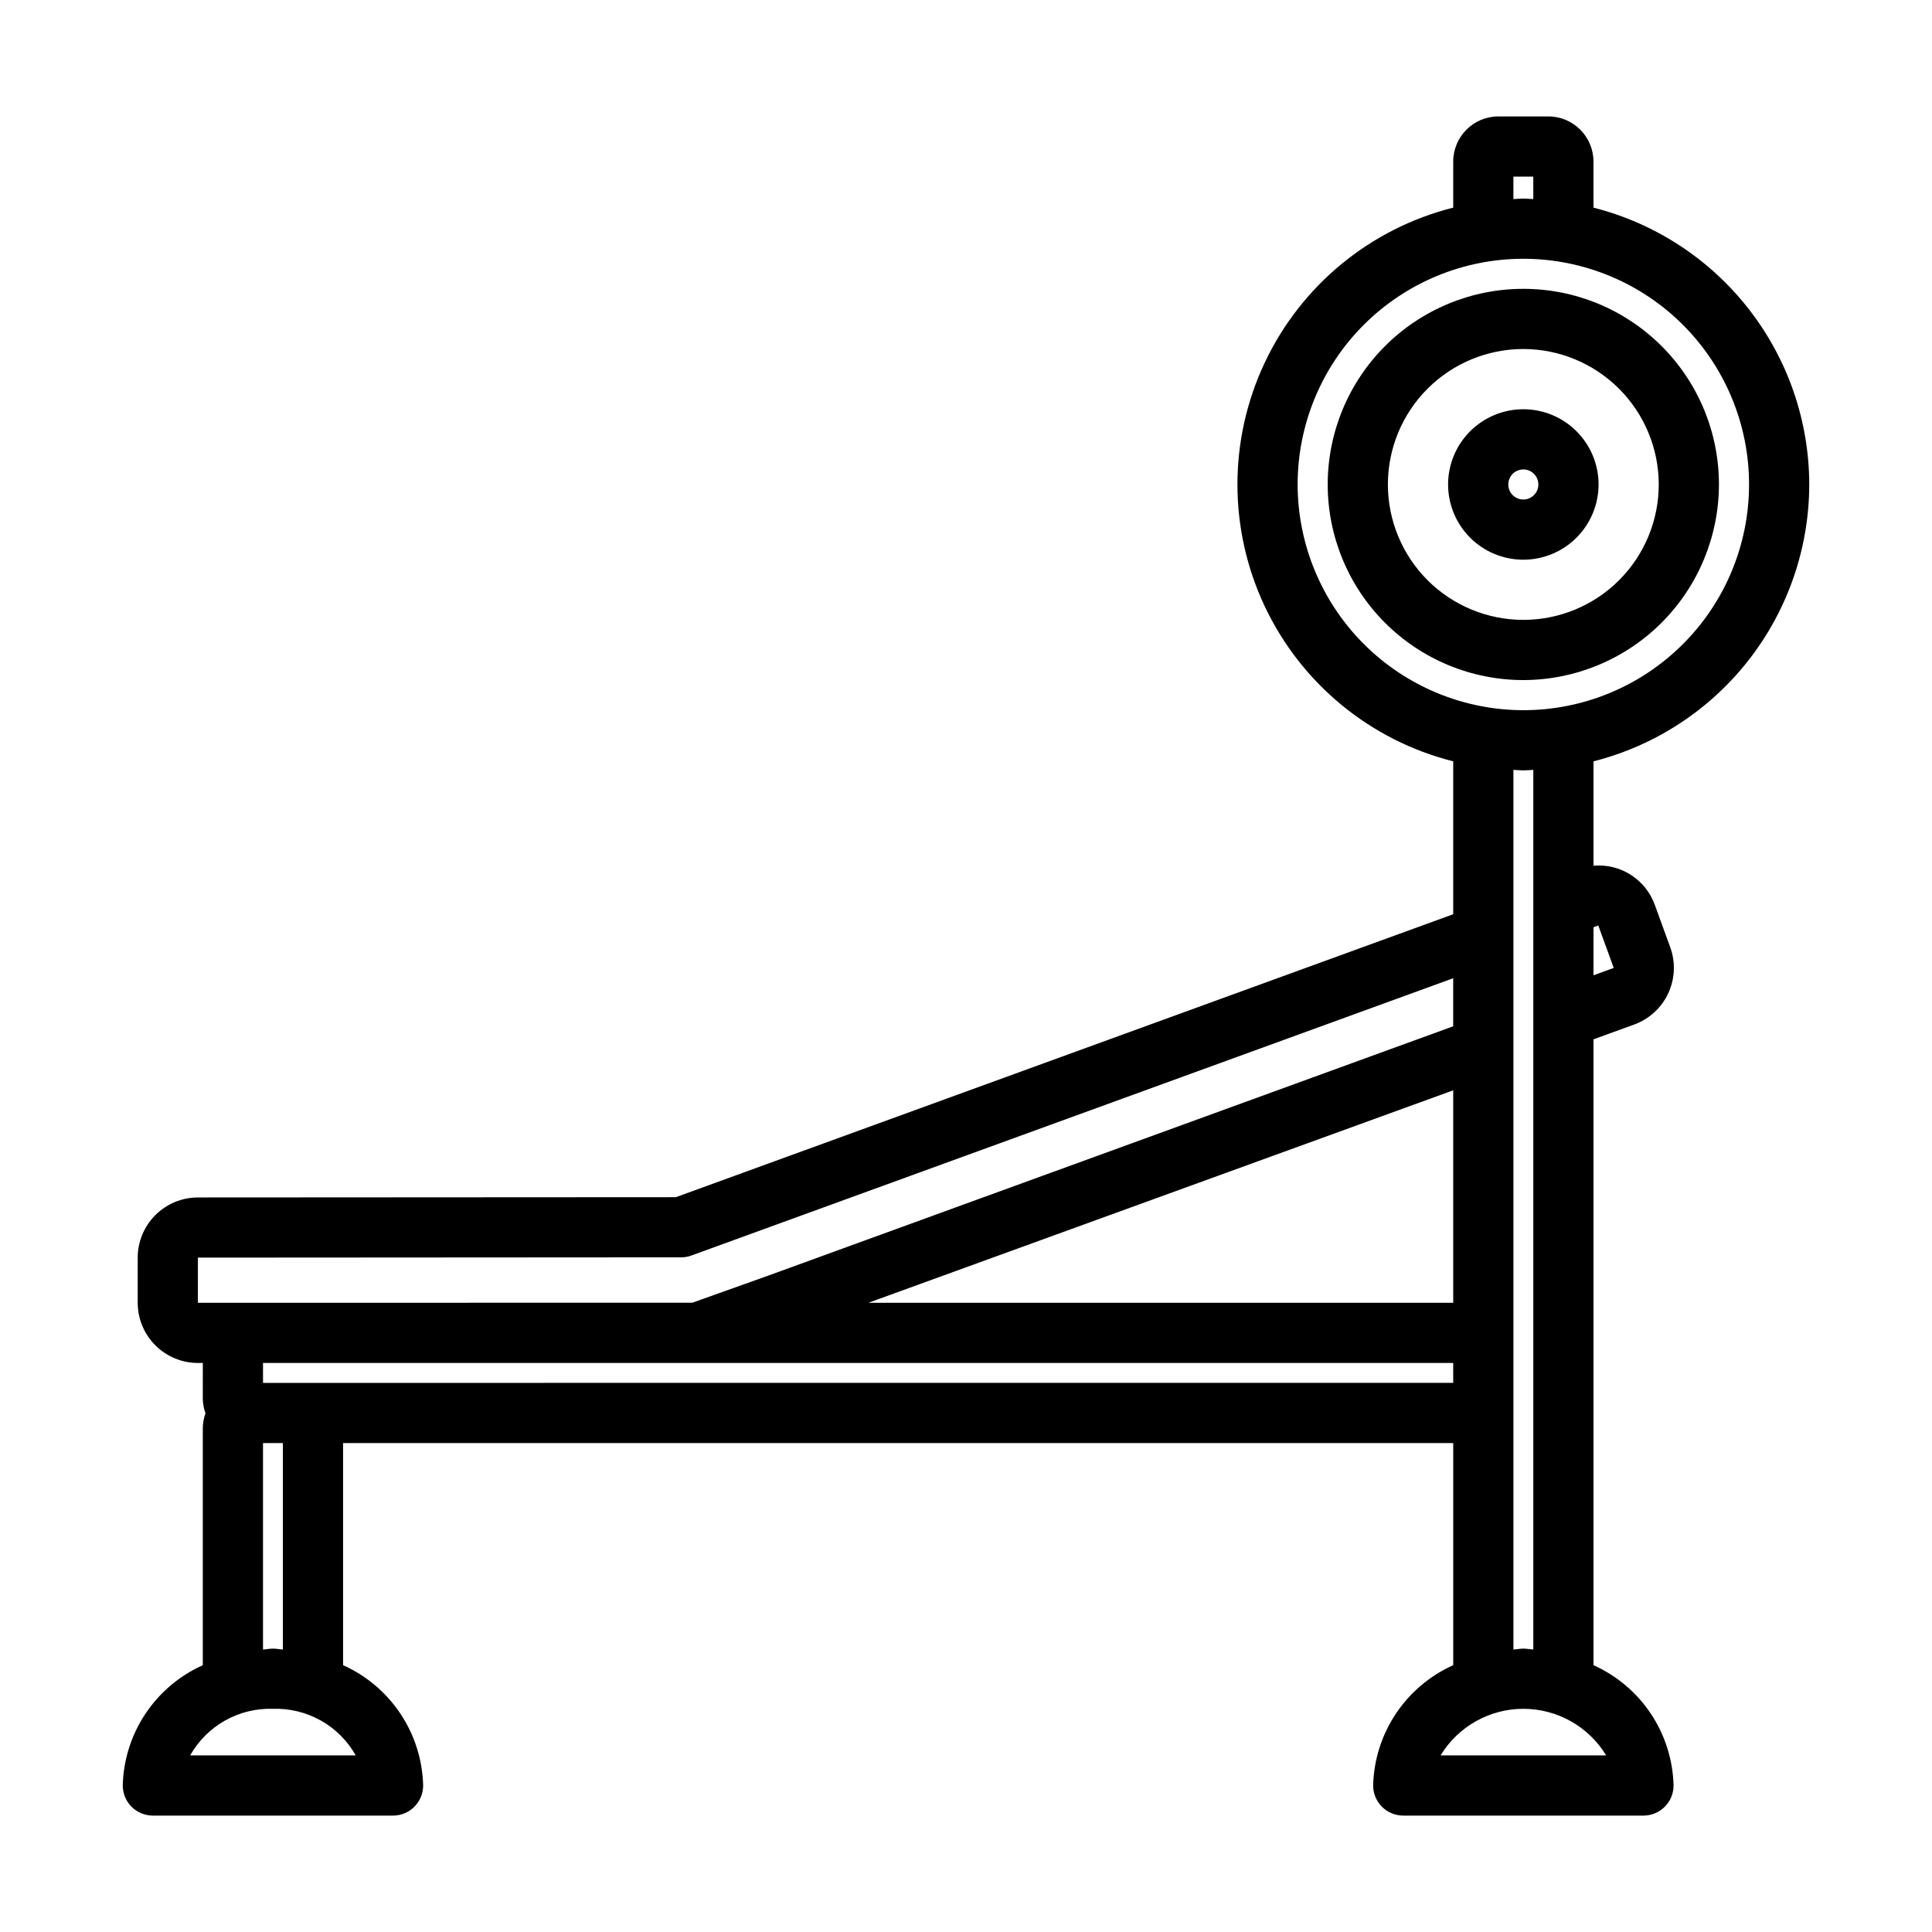
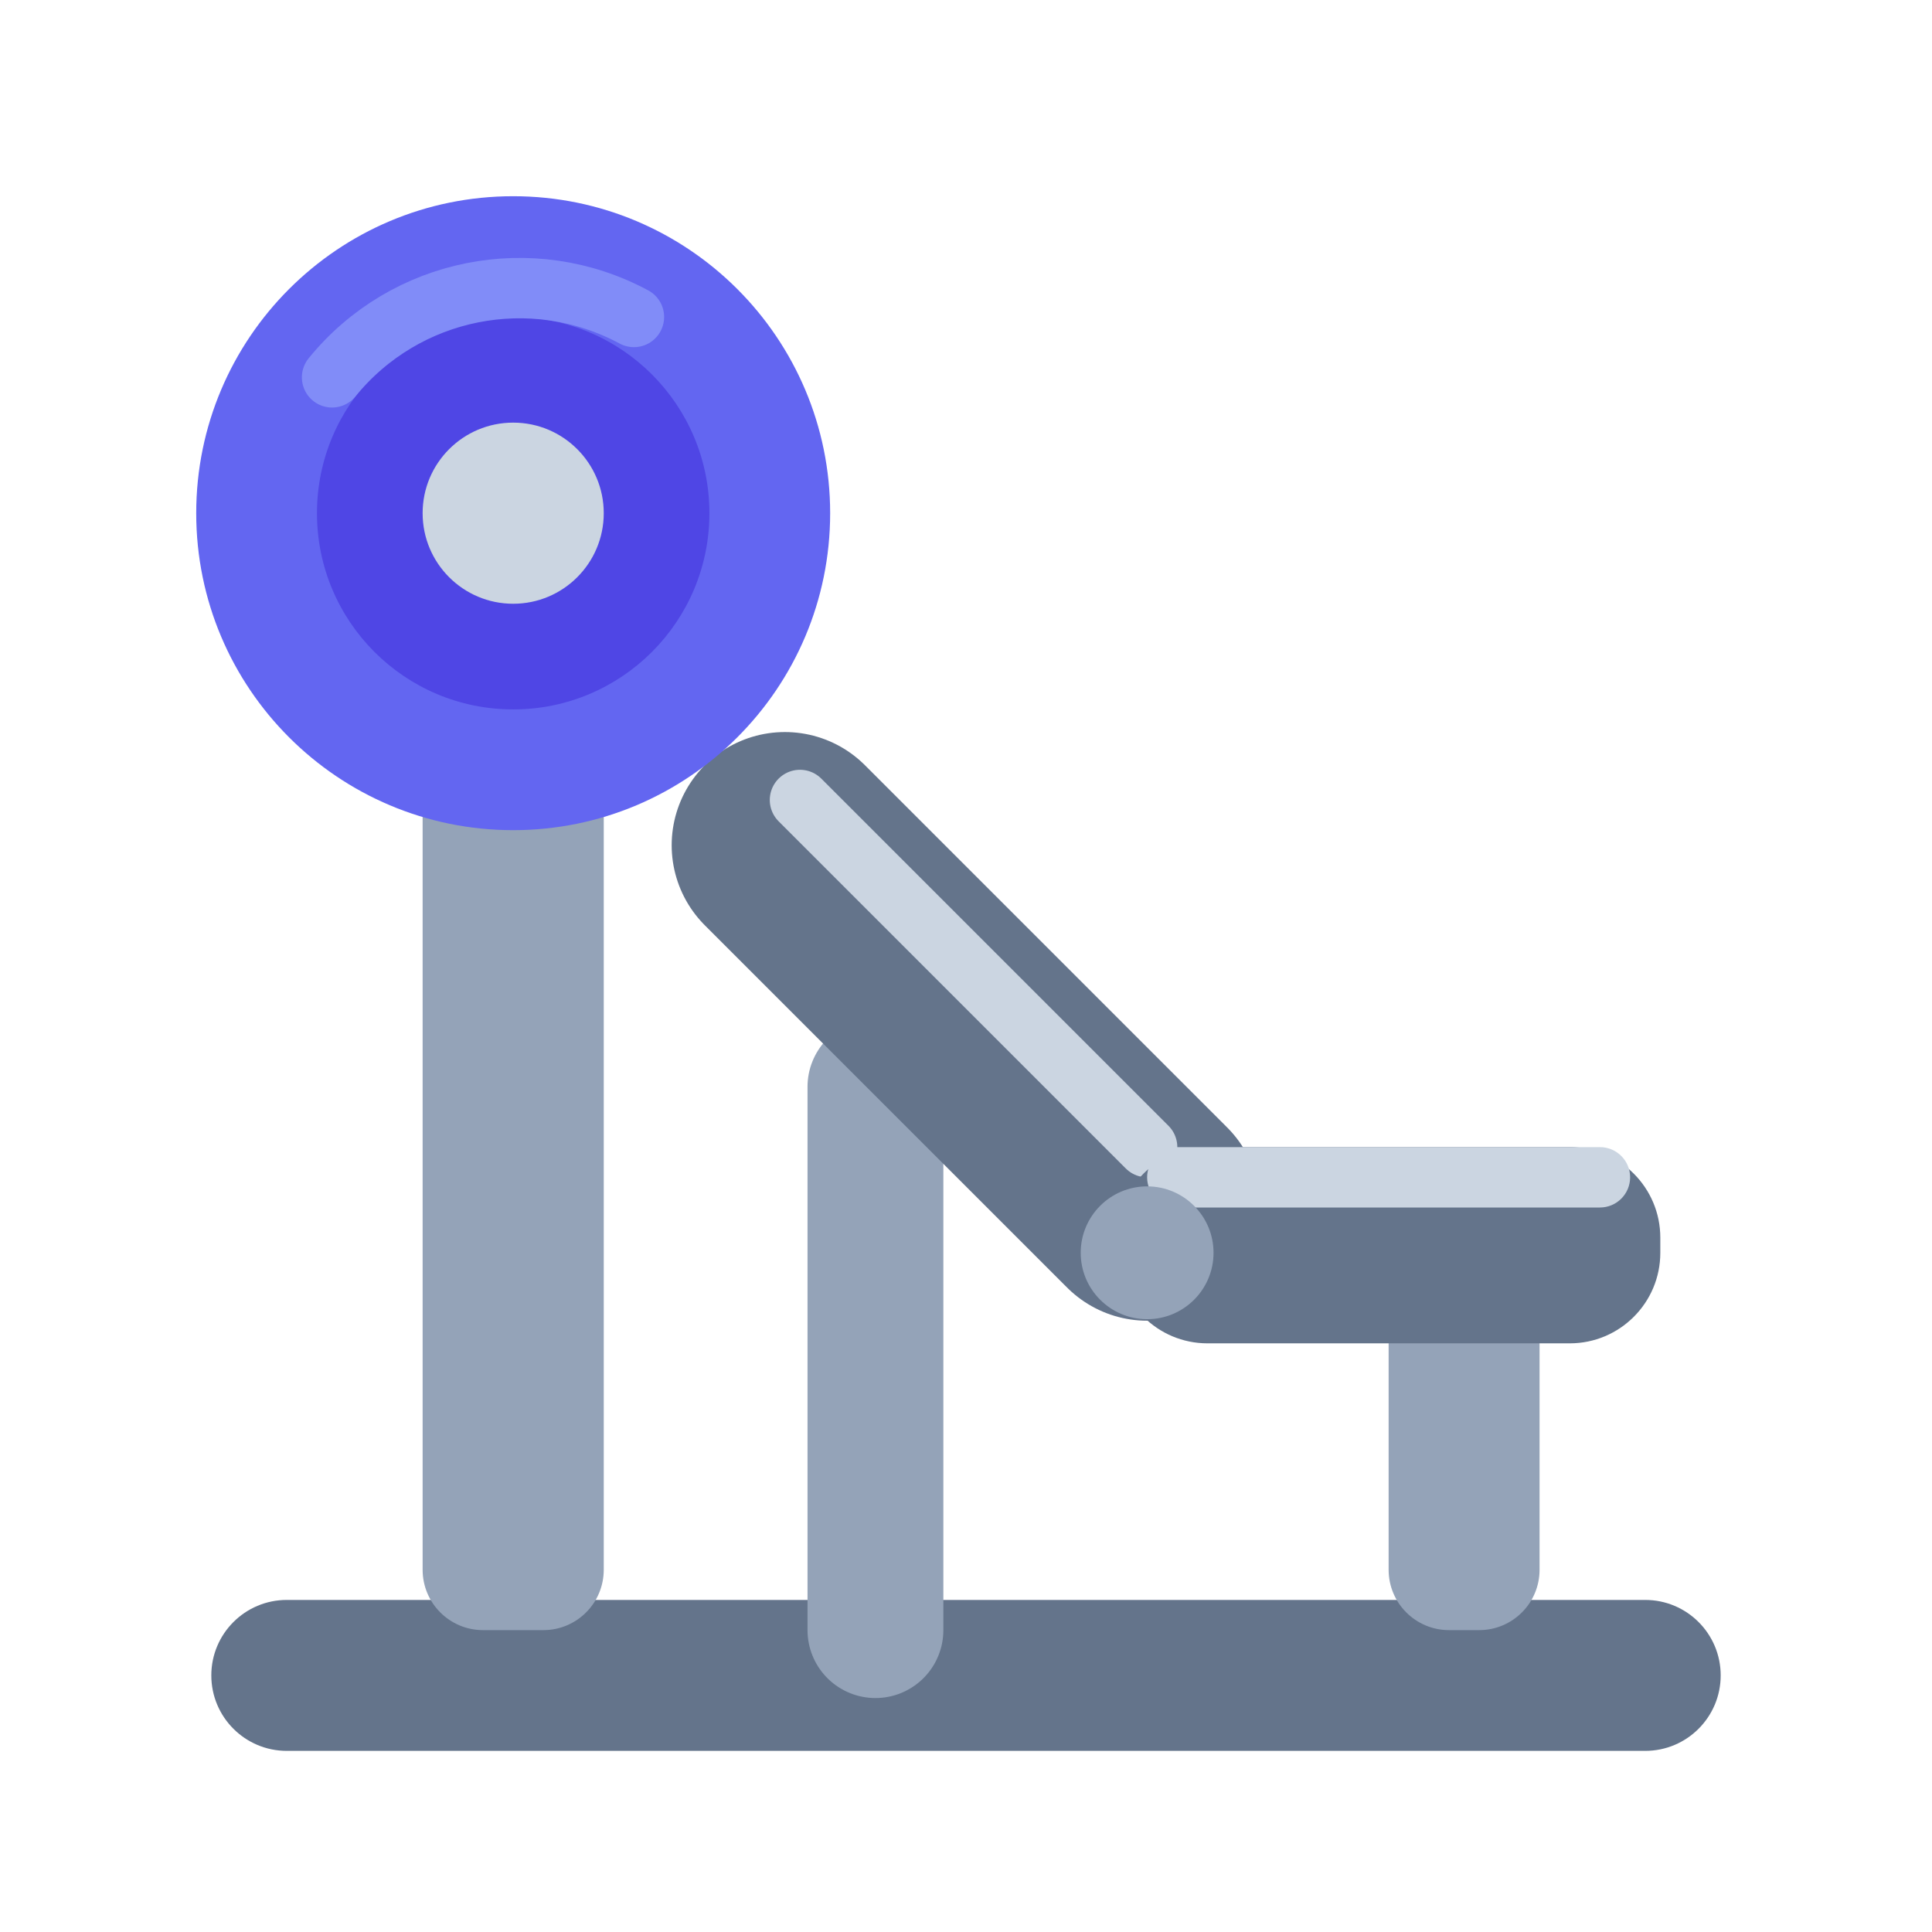
- <svg xmlns="http://www.w3.org/2000/svg" fill="#000" width="512" height="512" viewBox="147.325 147.325 505.351 505.351">
-   <g>
-     <path d="m545.78 325.21c-13.57.0-26.586-5.391-36.184-14.988-9.594-9.594-14.984-22.609-14.984-36.18s5.391-26.586 14.984-36.184c9.598-9.594 22.613-14.984 36.184-14.984s26.586 5.391 36.18 14.984c9.598 9.598 14.988 22.613 14.988 36.184-.016 13.566-5.414 26.57-15.004 36.164-9.594 9.59-22.598 14.988-36.164 15.004zm0-86.594c-9.395.0-18.406 3.734-25.051 10.375-6.641 6.644-10.375 15.656-10.375 25.051s3.734 18.406 10.375 25.047c6.644 6.644 15.656 10.375 25.051 10.375s18.406-3.731 25.047-10.375c6.644-6.641 10.375-15.652 10.375-25.047-.008-9.395-3.746-18.398-10.387-25.039-6.641-6.641-15.645-10.375-25.035-10.387z" />
-     <path d="m545.78 293.73c-5.219.0-10.227-2.074-13.918-5.766-3.688-3.691-5.762-8.695-5.762-13.914s2.074-10.227 5.762-13.918c3.691-3.688 8.699-5.762 13.918-5.762s10.223 2.074 13.914 5.762c3.691 3.691 5.766 8.699 5.766 13.918-.004 5.219-2.082 10.219-5.769 13.91-3.691 3.688-8.691 5.766-13.91 5.769zm0-23.617c-1.594.0-3.027.961-3.637 2.43-.609 1.473-.273 3.164.852 4.289s2.82 1.465 4.289.855c1.473-.609 2.43-2.047 2.43-3.637.0-2.172-1.762-3.934-3.934-3.938z" />
-     <path d="m620.57 274.05c-.031-16.625-5.594-32.766-15.816-45.875-10.219-13.113-24.512-22.449-40.625-26.539v-12.051c-.004-6.516-5.289-11.801-11.805-11.809H539.25c-6.519.008-11.801 5.293-11.809 11.809v12.051c-21.66 5.453-39.742 20.316-49.285 40.512-9.539 20.199-9.539 43.605.0 63.801 9.543 20.195 27.625 35.062 49.285 40.516v39.996l-203.34 74.012-125.01.07c-4.176.004-8.176 1.664-11.129 4.617-2.953 2.949-4.613 6.953-4.617 11.125v11.809c.004 4.176 1.664 8.176 4.617 11.129 2.953 2.949 6.953 4.609 11.129 4.613h1.285l-.004 9.336c.016 1.305.25 2.598.699 3.824-.445 1.238-.684 2.539-.699 3.856v62.039c-6.102 2.734-11.305 7.141-15.012 12.707s-5.762 12.07-5.926 18.758c0 2.086.828 4.09 2.305 5.566 1.477 1.477 3.477 2.305 5.566 2.305h62.828c2.09.0 4.094-.828 5.566-2.305 1.477-1.477 2.309-3.481 2.309-5.566-.168-6.688-2.223-13.191-5.93-18.758-3.707-5.57-8.914-9.977-15.016-12.711v-58.102h290.38v58.102c-6.102 2.734-11.309 7.141-15.016 12.711-3.707 5.566-5.762 12.07-5.93 18.758.0 2.086.832 4.09 2.309 5.566 1.477 1.477 3.477 2.305 5.566 2.305h62.832c2.09.0 4.09-.828 5.566-2.305 1.477-1.477 2.309-3.481 2.305-5.566-.164-6.688-2.223-13.191-5.926-18.758-3.707-5.566-8.914-9.973-15.016-12.707v-163.71l10.684-3.883h-.004c3.918-1.434 7.109-4.367 8.871-8.148 1.762-3.781 1.953-8.109.531-12.031l-4.035-11.086c-1.164-3.246-3.367-6.016-6.273-7.871-2.902-1.859-6.34-2.699-9.773-2.391v-27.301c16.109-4.09 30.406-13.426 40.625-26.539s15.781-29.254 15.812-45.875zm-77.383-80.527h5.199v5.875c-.871-.031-1.723-.133-2.602-.133-.875.0-1.73.102-2.598.133zm-56.441 80.527c0-15.66 6.219-30.676 17.289-41.75 11.074-11.07 26.09-17.289 41.75-17.289 15.656.0 30.676 6.219 41.746 17.289 11.074 11.074 17.293 26.09 17.293 41.75.0 15.656-6.219 30.676-17.293 41.746-11.07 11.074-26.09 17.293-41.746 17.293-15.652-.016-30.66-6.242-41.73-17.312-11.066-11.066-17.293-26.074-17.309-41.727zm40.695 214.04h-152.97l152.97-55.57zm-328.35-11.809 126.43-.078c.91.0 1.812-.16 2.664-.477l199.25-72.523v12.57l-179.13 65.203-19.918 7.109-129.3.004zm-2.023 130.2c2.152-3.816 5.305-6.969 9.125-9.117 3.816-2.148 8.148-3.207 12.527-3.066 4.379-.141 8.711.918 12.527 3.066 3.82 2.148 6.973 5.301 9.125 9.117zm24.25-27.688c-.875-.055-1.707-.238-2.598-.238s-1.727.188-2.602.238v-54.008h5.199zm3.938-69.75h-9.137v-5.203l311.32-.004v5.203zm298.88 97.438c4.594-7.562 12.805-12.184 21.652-12.184 8.852.0 17.062 4.621 21.656 12.184zm41.25-217.08 4.039 11.102-5.293 1.926.004-12.57zm-16.996 189.39c-.875-.055-1.711-.238-2.602-.238s-1.723.188-2.598.238v-230.09c.871.031 1.723.133 2.598.133.879.0 1.73-.102 2.602-.133z" />
-   </g>
+ <svg xmlns="http://www.w3.org/2000/svg" viewBox="0 0 64 64" fill="none">
+   <rect x="7" y="53" width="50" height="5" rx="2.5" fill="#64748B" />
+   <rect x="14" y="18" width="6" height="36" rx="2" fill="#94A3B8" />
+   <rect x="46" y="42" width="5" height="12" rx="2" fill="#94A3B8" />
+   <line x1="29" y1="36" x2="29" y2="54" stroke="#94A3B8" stroke-width="4.5" stroke-linecap="round" />
+   <path d="M26 28L38 40" stroke="#64748B" stroke-width="7.5" stroke-linecap="round" />
+   <path d="M26.5 26.5L38 38" stroke="#CBD5E1" stroke-width="2" stroke-linecap="round" />
+   <rect x="37" y="38" width="18" height="6.5" rx="3" fill="#64748B" />
+   <rect x="38" y="38" width="16" height="2" rx="1" fill="#CBD5E1" />
+   <circle cx="38" cy="41.5" r="2.2" fill="#94A3B8" />
+   <rect x="12" y="16" width="10" height="5" rx="2" fill="#CBD5E1" />
+   <circle cx="17" cy="17" r="10.5" fill="#6366F1" />
+   <circle cx="17" cy="17" r="6.5" fill="#4F46E5" />
+   <path d="M11 12.5A8 8 0 0 1 21 10.5" stroke="#818CF8" stroke-width="2" stroke-linecap="round" />
+   <circle cx="17" cy="17" r="3" fill="#CBD5E1" />
</svg>
